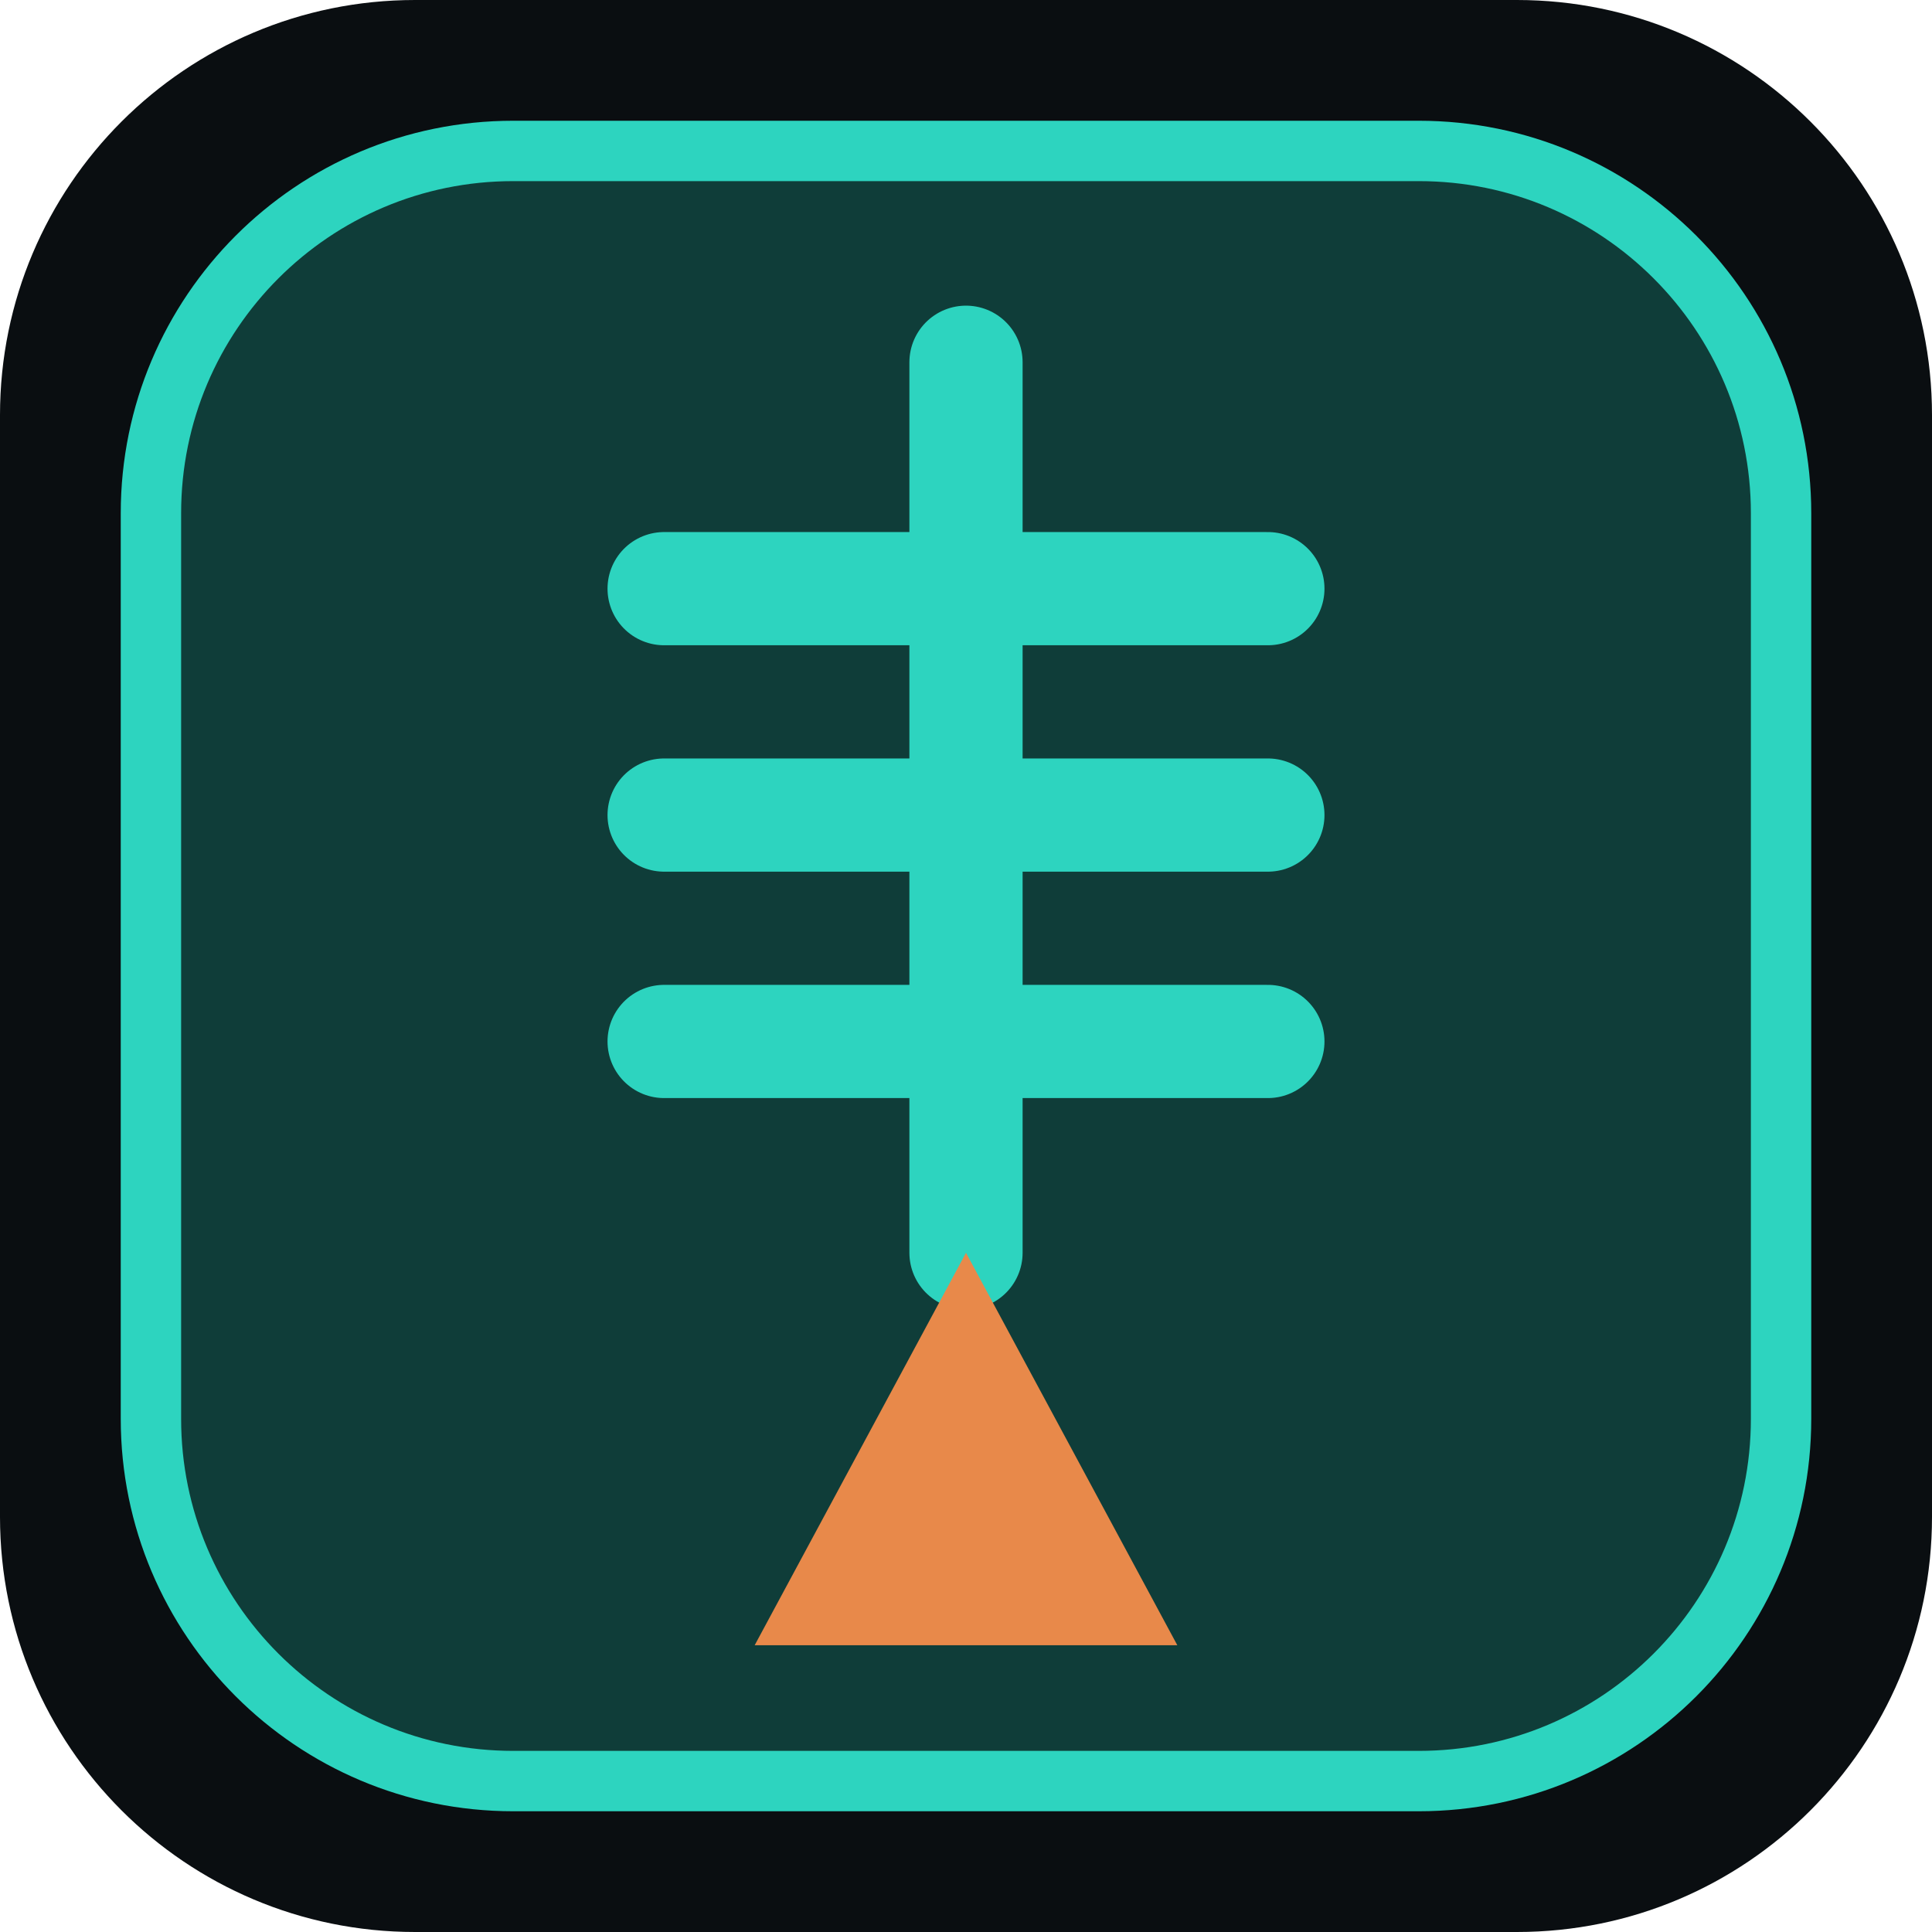
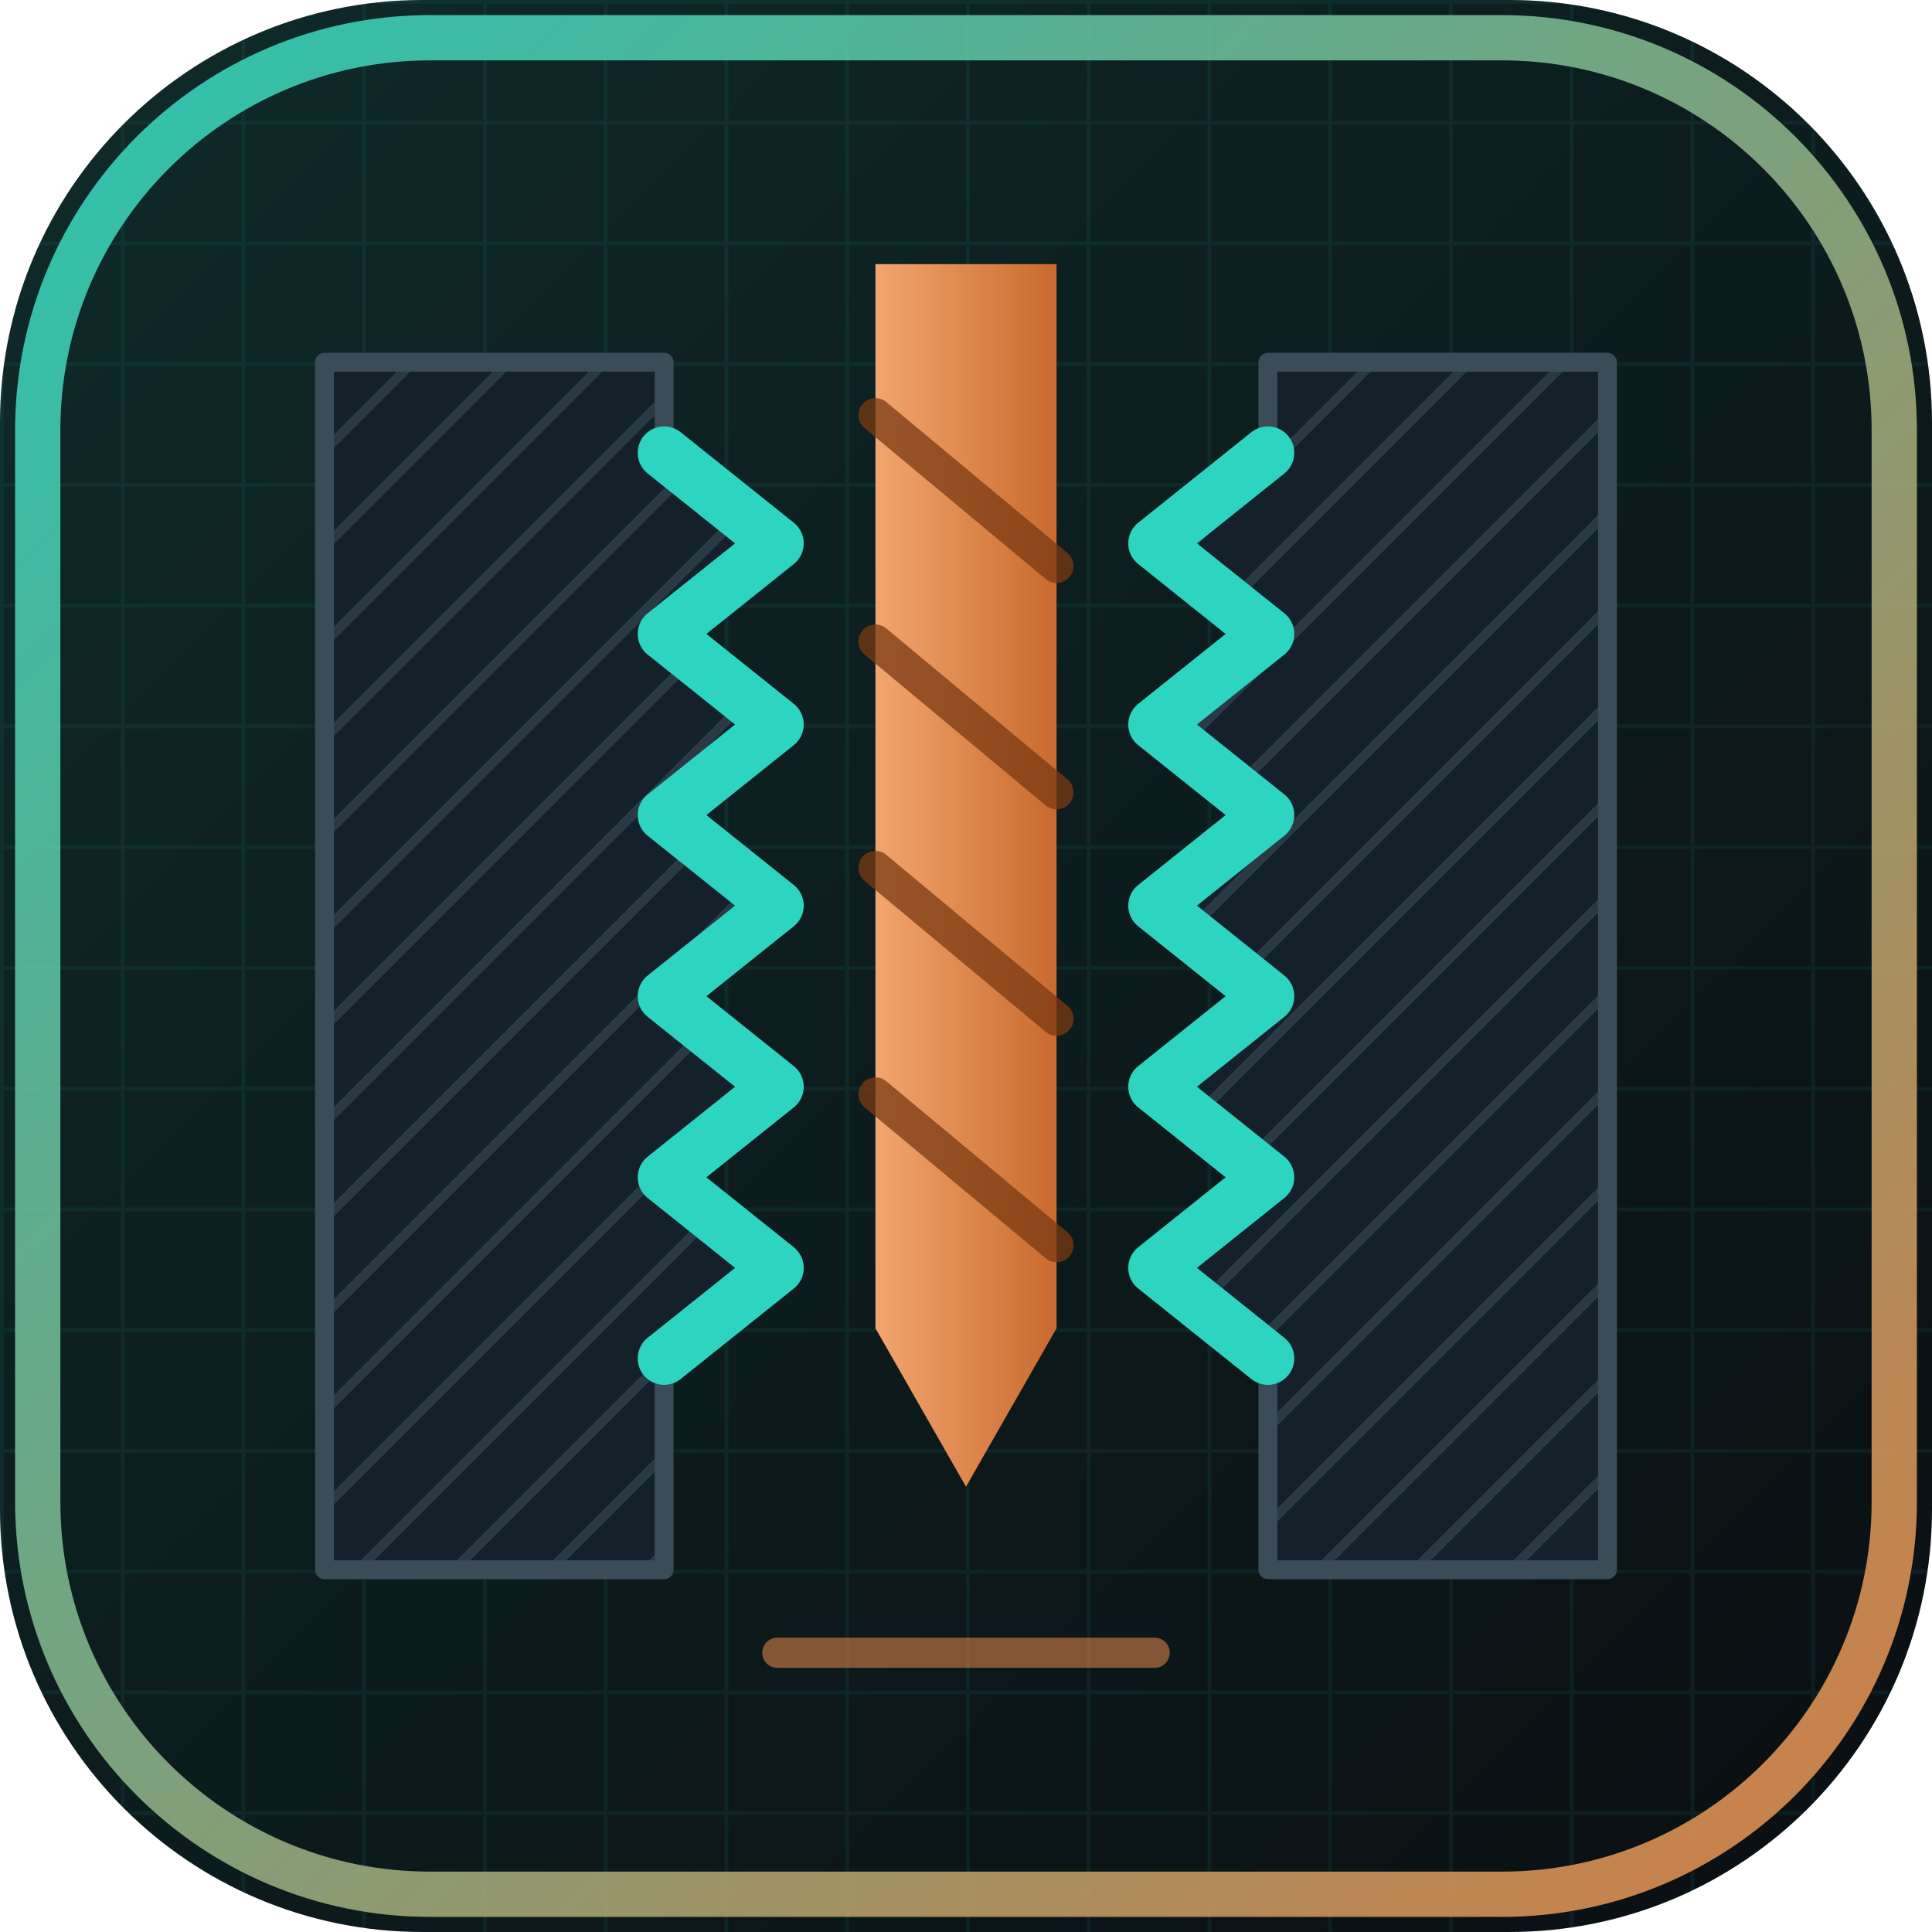
<svg xmlns="http://www.w3.org/2000/svg" viewBox="0 0 512 512">
-   <rect width="512" height="512" rx="110" fill="#0a0e11" />
-   <rect x="40" y="40" width="432" height="432" rx="96" fill="#0f3d39" stroke="#2dd4bf" stroke-width="16" />
-   <path d="M256 96v236M176 156h160M176 216h160M176 276h160" stroke="#2dd4bf" stroke-width="30" stroke-linecap="round" />
-   <path d="M256 332l-56 104h112z" fill="#e8894a" />
+   <defs>
+     <linearGradient id="bg" x1="0" y1="0" x2="1" y2="1">
+       <stop offset="0" stop-color="#0f2a2a" />
+       <stop offset="1" stop-color="#0a0e11" />
+     </linearGradient>
+     <linearGradient id="rim" x1="0" y1="0" x2="1" y2="1">
+       <stop offset="0" stop-color="#2dd4bf" />
+       <stop offset="1" stop-color="#e8894a" />
+     </linearGradient>
+     <linearGradient id="cu" x1="0" y1="0" x2="1" y2="0">
+       <stop offset="0" stop-color="#f2a66f" />
+       <stop offset="1" stop-color="#c96a2e" />
+     </linearGradient>
+     <pattern id="grid" width="32" height="32" patternUnits="userSpaceOnUse">
+       <path d="M32 0H0V32" fill="none" stroke="#2dd4bf" stroke-opacity=".07" stroke-width="2" />
+     </pattern>
+     <pattern id="hatch" width="18" height="18" patternUnits="userSpaceOnUse" patternTransform="rotate(45)">
+       <line x1="0" y1="0" x2="0" y2="18" stroke="#2a3a44" stroke-width="5" />
+     </pattern>
+   </defs>
+   <rect width="512" height="512" rx="112" fill="url(#bg)" />
+   <rect width="512" height="512" rx="112" fill="url(#grid)" />
+   <path d="M86 96 H176 L176 120 L206 144 L176 168 L206 192 L176 216 L206 240 L176 264 L206 288 L176 312 L206 336 L176 360 L176 416 H86Z" fill="#14212a" />
+   <path d="M426 96 H336 L336 120 L306 144 L336 168 L306 192 L336 216 L306 240 L336 264 L306 288 L336 312 L306 336 L336 360 L336 416 H426Z" fill="#14212a" />
+   <path d="M86 96 H176 L176 120 L206 144 L176 168 L206 192 L176 216 L206 240 L176 264 L206 288 L176 312 L206 336 L176 360 L176 416 H86Z" fill="url(#hatch)" stroke="#3a4c57" stroke-width="5" stroke-linejoin="round" />
+   <path d="M426 96 H336 L336 120 L306 144 L336 168 L306 192 L336 216 L306 240 L336 264 L306 288 L336 312 L306 336 L336 360 L336 416 H426Z" fill="url(#hatch)" stroke="#3a4c57" stroke-width="5" stroke-linejoin="round" />
+   <polyline points="176,120 206,144 176,168 206,192 176,216 206,240 176,264 206,288 176,312 206,336 176,360" fill="none" stroke="#2dd4bf" stroke-width="14" stroke-linejoin="round" stroke-linecap="round" />
+   <polyline points="336,120 306,144 336,168 306,192 336,216 306,240 336,264 306,288 336,312 306,336 336,360" fill="none" stroke="#2dd4bf" stroke-width="14" stroke-linejoin="round" stroke-linecap="round" />
+   <path d="M232 70 H280 V352 L256 394 L232 352Z" fill="url(#cu)" />
+   <path d="M232 110 L280 150 M232 170 L280 210 M232 230 L280 270 M232 290 L280 330" stroke="#7a3a12" stroke-width="9" stroke-linecap="round" opacity=".75" />
+   <path d="M206 438 H306" stroke="#e8894a" stroke-width="8" stroke-linecap="round" opacity=".55" />
+   <rect x="10" y="10" width="492" height="492" rx="104" fill="none" stroke="url(#rim)" stroke-width="12" opacity=".9" />
</svg>
